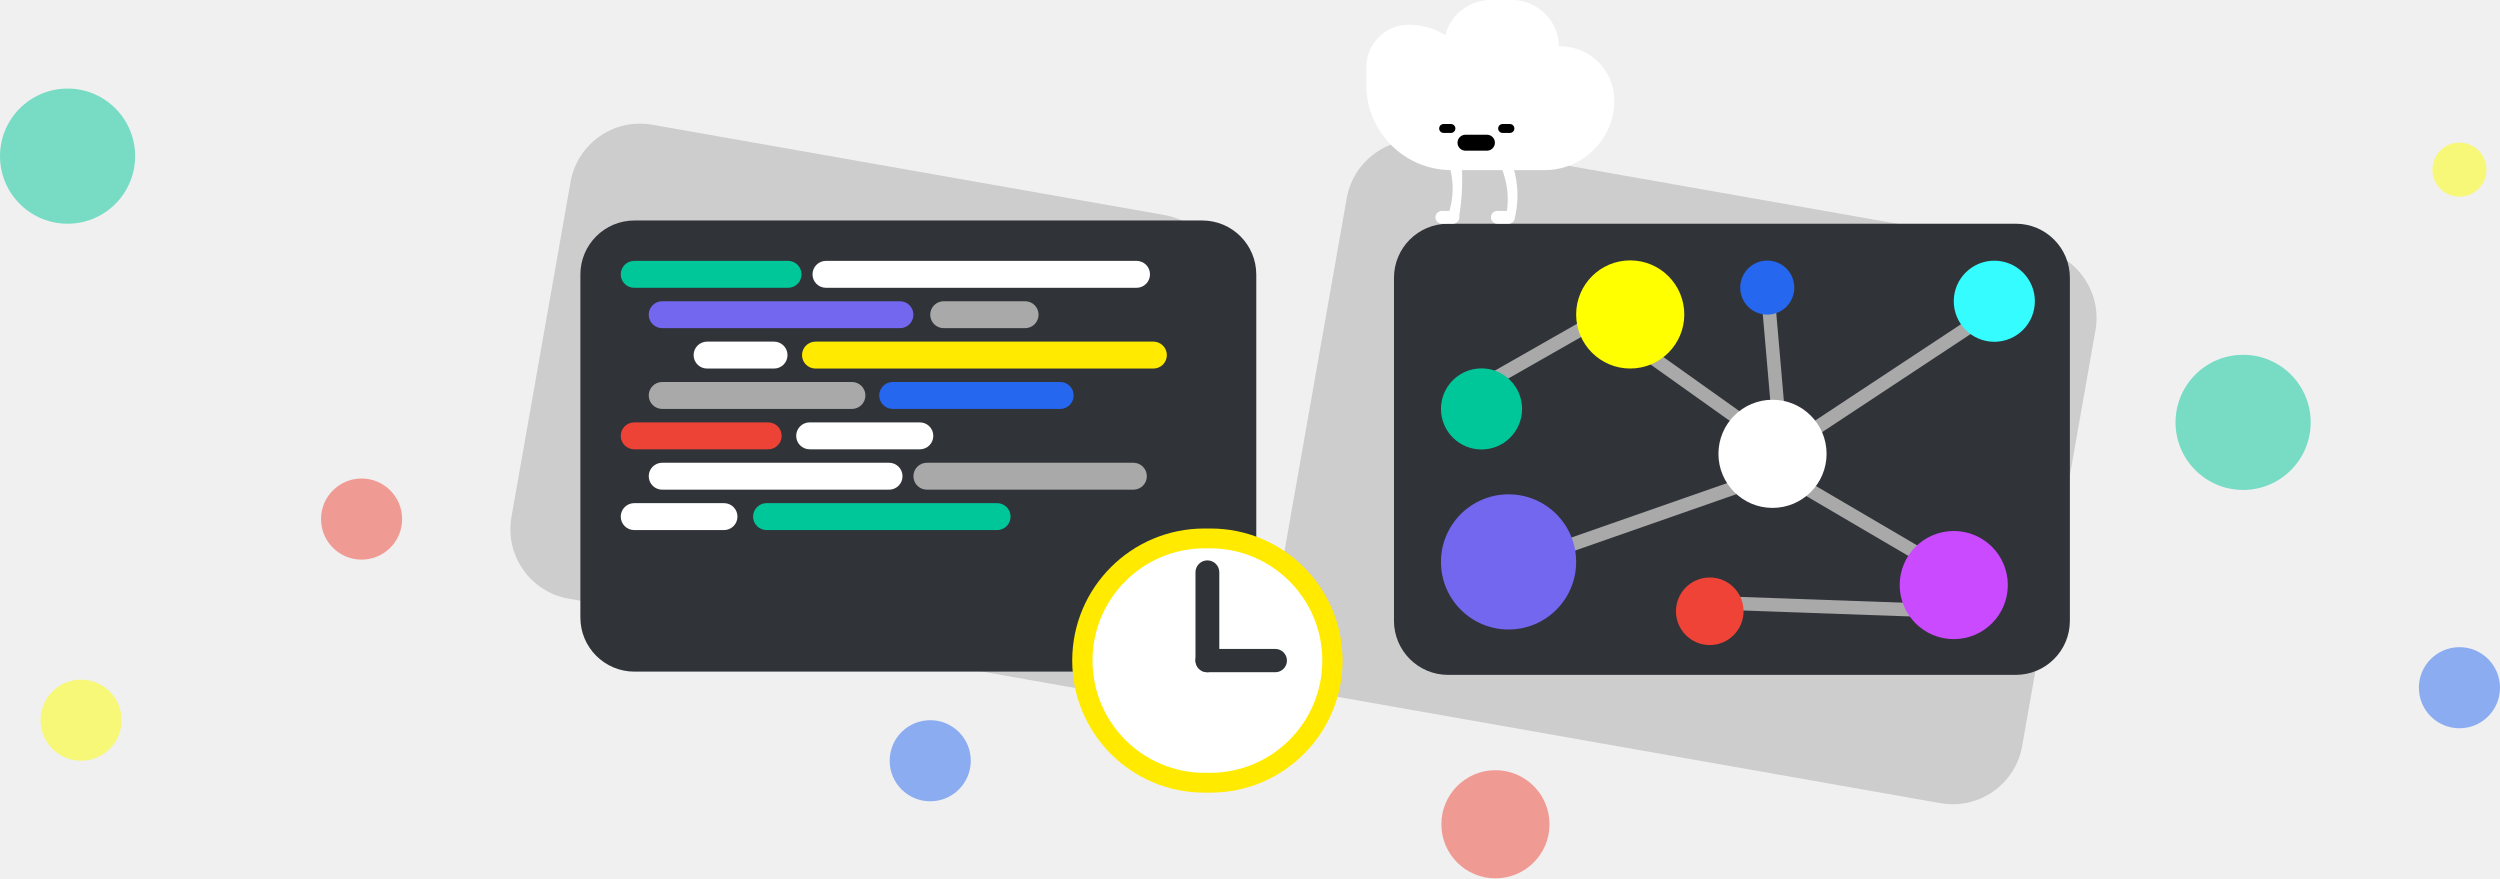
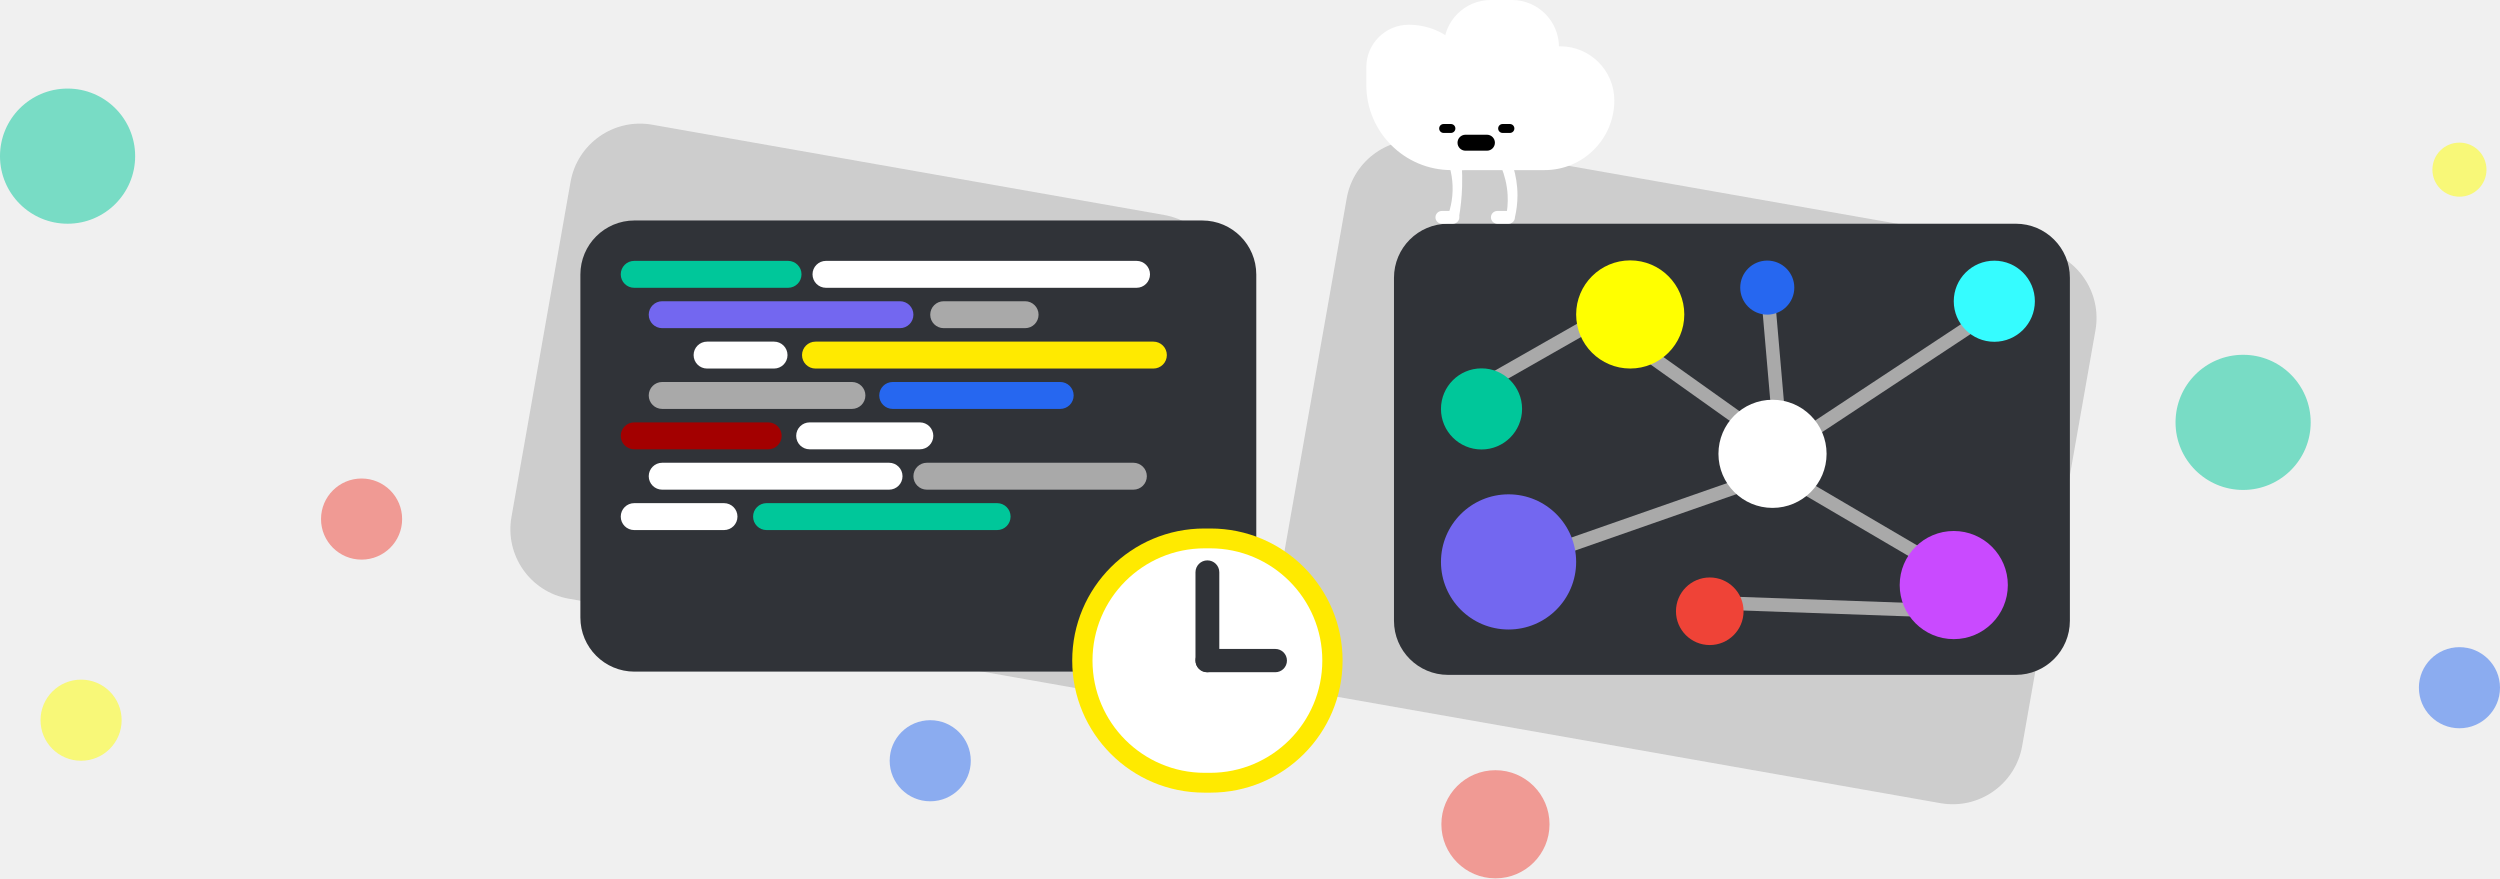
<svg xmlns="http://www.w3.org/2000/svg" id="Layer_1" data-name="Layer 1" viewBox="0 0 924.69 324.88">
  <defs>
    <style>
      .cls-1 {
        fill: #303338;
      }

      .cls-1, .cls-2, .cls-3, .cls-4, .cls-5, .cls-6, .cls-7, .cls-8, .cls-9, .cls-10, .cls-11, .cls-12, .cls-13, .cls-14, .cls-15, .cls-16, .cls-17, .cls-18 {
        stroke-width: 0px;
      }

      .cls-2 {
        fill: #c94aff;
      }

      .cls-3, .cls-4 {
        fill: #2667f0;
      }

      .cls-3, .cls-9, .cls-11, .cls-13, .cls-15 {
        opacity: .5;
      }

      .cls-6 {
-         fill: #ed4337;
+         fill: #A30000;
      }

      .cls-7, .cls-15 {
        fill: #00c79a;
      }

      .cls-8, .cls-9 {
        fill: #ff0;
      }

      .cls-10 {
        fill: #fff;
      }

      .cls-11, .cls-17 {
        fill: #a9a9a9;
      }

      .cls-12 {
        fill: #35fcff;
      }

      .cls-13, .cls-16 {
        fill: #ef4337;
      }

      .cls-14 {
        fill: #ffea00;
      }

      .cls-18 {
        fill: #7367f0;
      }

      .cls-19 {
        fill: none;
        stroke: #a9a9a9;
        stroke-miterlimit: 10;
        stroke-width: 5px;
      }
    </style>
  </defs>
  <rect class="cls-11" x="198.25" y="61.47" width="244.42" height="178.01" rx="26.08" ry="26.08" transform="translate(31 -53.36) rotate(10)" />
  <rect class="cls-11" x="482.43" y="70.49" width="281.21" height="208.28" rx="26.08" ry="26.08" transform="translate(39.79 -105.54) rotate(10)" />
  <rect class="cls-1" x="515.6" y="82.75" width="250" height="166.87" rx="20" ry="20" />
  <line class="cls-19" x1="653.67" y1="176.14" x2="562.98" y2="207.84" />
  <line class="cls-19" x1="595.93" y1="121.38" x2="644.9" y2="156.23" />
  <line class="cls-19" x1="602.98" y1="111.42" x2="544.09" y2="144.98" />
  <line class="cls-19" x1="653.67" y1="106.38" x2="657.56" y2="151.25" />
  <line class="cls-19" x1="735.32" y1="116.31" x2="667.35" y2="161.21" />
  <line class="cls-19" x1="714.58" y1="207.84" x2="643.67" y2="166.25" />
  <line class="cls-19" x1="637.4" y1="223.06" x2="722.65" y2="226.09" />
  <rect class="cls-1" x="214.67" y="81.55" width="250" height="166.87" rx="20" ry="20" />
  <rect class="cls-7" x="229.6" y="96.49" width="66.86" height="9.96" rx="4.98" ry="4.98" />
  <rect class="cls-10" x="300.53" y="96.49" width="124.83" height="9.96" rx="4.98" ry="4.98" />
  <rect class="cls-14" x="296.65" y="126.36" width="134.94" height="9.96" rx="4.98" ry="4.98" />
  <rect class="cls-10" x="256.55" y="126.36" width="34.73" height="9.96" rx="4.98" ry="4.98" />
  <rect class="cls-18" x="239.95" y="111.42" width="97.9" height="9.96" rx="4.98" ry="4.98" />
  <rect class="cls-17" x="344.07" y="111.42" width="40.07" height="9.96" rx="4.98" ry="4.98" />
  <rect class="cls-4" x="325.21" y="141.29" width="71.91" height="9.96" rx="4.98" ry="4.98" />
  <rect class="cls-17" x="239.95" y="141.29" width="80.14" height="9.96" rx="4.98" ry="4.98" />
  <rect class="cls-6" x="229.6" y="156.23" width="59.52" height="9.96" rx="4.98" ry="4.98" />
  <rect class="cls-10" x="294.49" y="156.23" width="50.72" height="9.96" rx="4.98" ry="4.98" />
  <rect class="cls-10" x="239.95" y="171.16" width="93.87" height="9.96" rx="4.98" ry="4.98" />
  <rect class="cls-17" x="337.85" y="171.16" width="86.34" height="9.96" rx="4.98" ry="4.98" />
  <rect class="cls-7" x="278.55" y="186.1" width="95.24" height="9.96" rx="4.98" ry="4.98" />
  <rect class="cls-10" x="229.6" y="186.1" width="43.17" height="9.96" rx="4.98" ry="4.98" />
  <g>
    <rect class="cls-14" x="396.59" y="195.48" width="100" height="97.7" rx="48.85" ry="48.85" />
    <rect class="cls-10" x="404.09" y="202.81" width="85" height="83.04" rx="41.52" ry="41.52" />
    <rect class="cls-1" x="442.18" y="207.27" width="8.81" height="41.37" rx="4.4" ry="4.4" />
    <rect class="cls-1" x="442.18" y="240.03" width="33.83" height="8.61" rx="4.3" ry="4.3" />
  </g>
  <circle class="cls-7" cx="547.98" cy="151.25" r="15" />
  <circle class="cls-8" cx="602.98" cy="116.31" r="20" />
  <circle class="cls-16" cx="632.4" cy="226.09" r="12.5" />
  <circle class="cls-10" cx="655.61" cy="167.86" r="20" />
  <circle class="cls-4" cx="653.67" cy="106.38" r="10" />
  <circle class="cls-18" cx="557.98" cy="207.84" r="25" />
  <circle class="cls-12" cx="737.65" cy="111.42" r="15" />
  <circle class="cls-2" cx="722.65" cy="216.4" r="20" />
  <rect class="cls-15" x="0" y="32.76" width="49.99" height="49.99" rx="25" ry="25" />
  <rect class="cls-15" x="804.68" y="131.23" width="49.99" height="49.99" rx="25" ry="25" />
  <rect class="cls-3" x="329.07" y="266.38" width="30" height="30" rx="15" ry="15" />
  <rect class="cls-3" x="894.69" y="239.37" width="30" height="30" rx="15" ry="15" />
  <rect class="cls-13" x="533.13" y="284.88" width="40" height="40" rx="20" ry="20" />
  <rect class="cls-9" x="899.69" y="52.75" width="20" height="20" rx="10" ry="10" />
  <rect class="cls-13" x="118.74" y="176.99" width="30" height="30" rx="15" ry="15" />
  <rect class="cls-9" x="14.99" y="251.38" width="30" height="30" rx="15" ry="15" />
  <g>
    <path class="cls-10" d="m559.73,61.79c.9,3.02,1.55,6.53,1.55,10.44,0,2.98-.38,5.72-.95,8.16-1.1-.07-2.2-.15-3.3-.22.49-2.37.77-5.05.61-8-.21-3.94-1.17-7.42-2.33-10.33,1.47-.02,2.94-.03,4.42-.05Z" />
    <rect class="cls-10" x="551.47" y="78.03" width="8.87" height="4.72" rx="2.36" ry="2.36" transform="translate(1111.8 160.78) rotate(-180)" />
    <path class="cls-10" d="m540.65,60.81c.18,2.63.24,5.38.15,8.23-.13,3.99-.54,7.77-1.15,11.33-1.44,0-2.88.01-4.33.02.7-1.86,1.27-3.9,1.62-6.08.83-5.26.11-9.91-1.09-13.69,1.6.06,3.2.13,4.8.19Z" />
    <rect class="cls-10" x="530.93" y="78.03" width="8.83" height="4.72" rx="2.36" ry="2.36" transform="translate(1070.7 160.78) rotate(180)" />
    <path class="cls-10" d="m565.69,17.13h31.4v20c0,14.23-11.55,25.79-25.79,25.79h-11.4c-11.04,0-20-8.96-20-20h0c0-14.23,11.55-25.79,25.79-25.79Z" transform="translate(1137 80.05) rotate(180)" />
    <rect class="cls-10" x="534" y="0" width="42.64" height="34.84" rx="17.42" ry="17.42" transform="translate(1110.63 34.84) rotate(180)" />
    <path class="cls-10" d="m511.08,9.15h4.21c17.38,0,31.49,14.11,31.49,31.49v6.58c0,8.67-7.04,15.7-15.7,15.7h0c-14.19,0-25.7-11.52-25.7-25.7V14.85c0-3.15,2.56-5.7,5.7-5.7Z" transform="translate(1052.15 72.07) rotate(180)" />
    <rect class="cls-5" x="554.13" y="45.86" width="6" height="3.3" rx="1.65" ry="1.65" transform="translate(1114.26 95.03) rotate(-180)" />
    <rect class="cls-5" x="539.09" y="49.83" width="13.83" height="5.91" rx="2.95" ry="2.95" transform="translate(1092.02 105.57) rotate(-180)" />
    <rect class="cls-5" x="532.32" y="45.86" width="6" height="3.3" rx="1.65" ry="1.65" transform="translate(1070.63 95.03) rotate(180)" />
  </g>
</svg>
